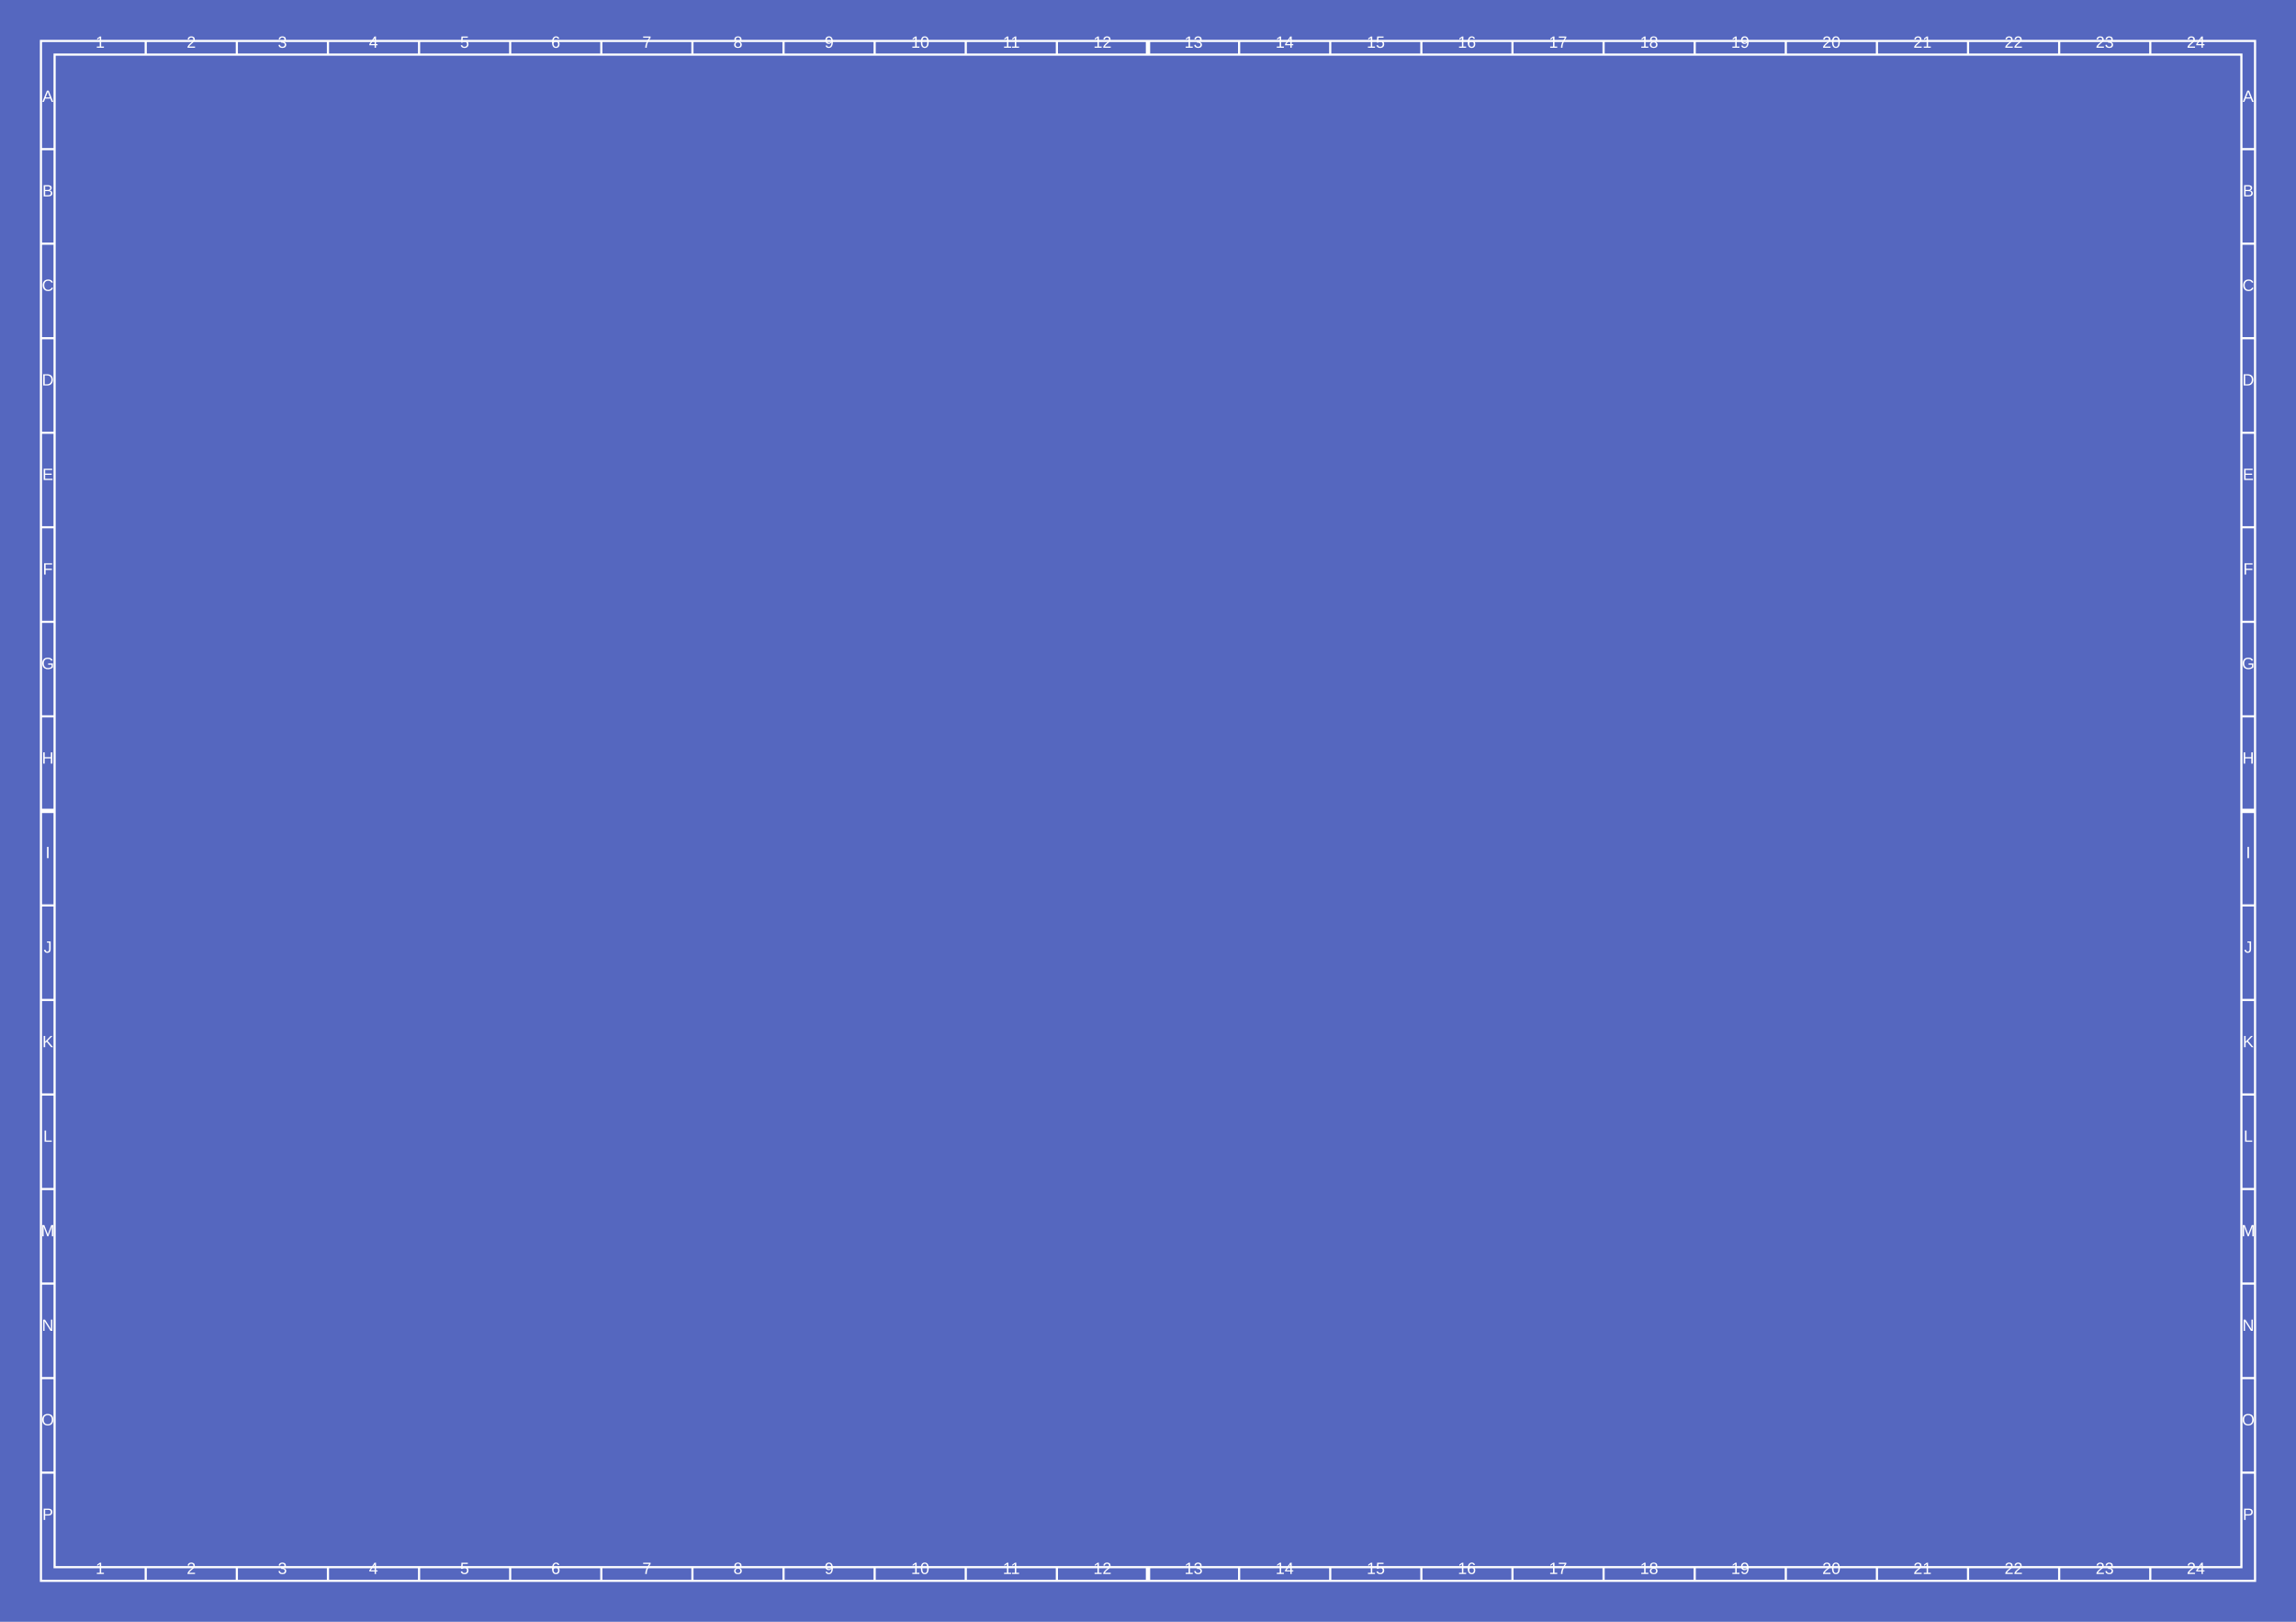
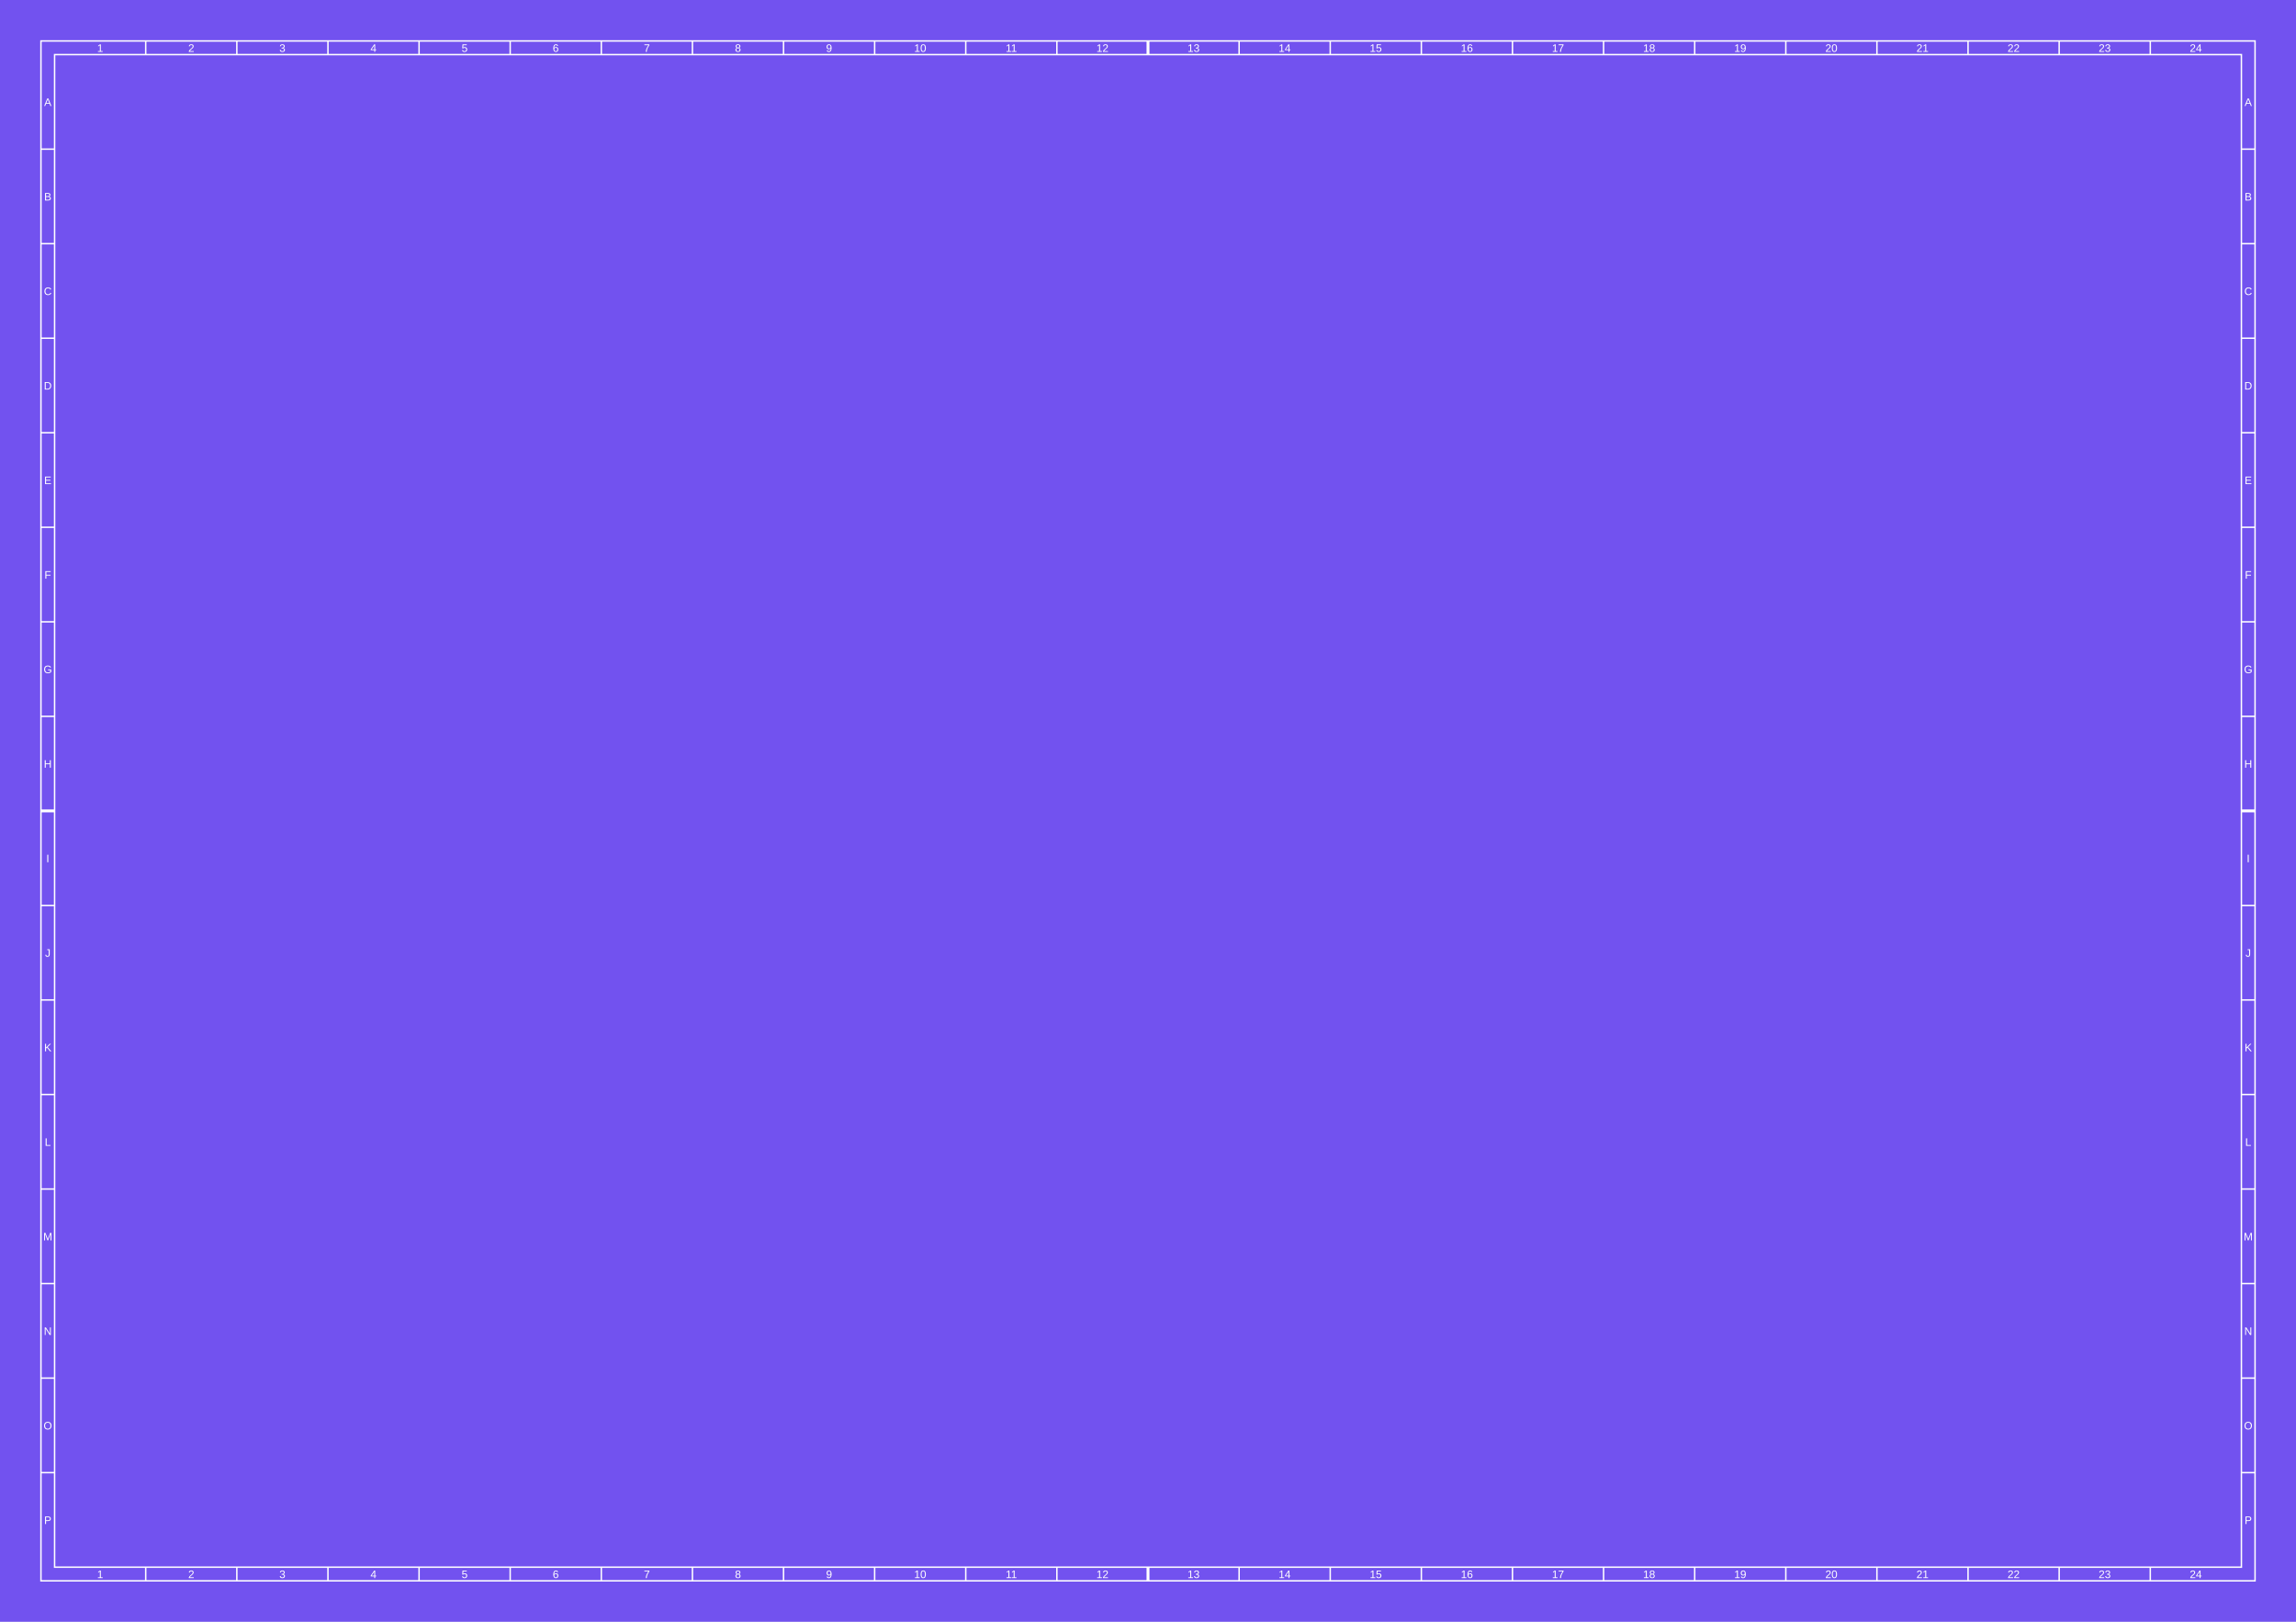
<svg xmlns="http://www.w3.org/2000/svg" baseProfile="tiny" height="594mm" version="1.2" width="841mm">
  <defs />
-   <rect fill="#5567bf" height="594mm" width="841mm" x="0" y="0" />
-   <rect fill="none" height="564mm" stroke="white" stroke-width="3" width="811mm" x="15mm" y="15mm" />
-   <rect fill="none" height="554mm" stroke="white" stroke-width="3" width="801mm" x="20mm" y="20mm" />
-   <line stroke="white" stroke-width="6" x1="15mm" x2="20mm" y1="297mm" y2="297mm" />
-   <line stroke="white" stroke-width="6" x1="826mm" x2="821mm" y1="297mm" y2="297mm" />
-   <line stroke="white" stroke-width="3" x1="15mm" x2="20mm" y1="331.625mm" y2="331.625mm" />
-   <text fill="white" font-family="Arial" font-size="6mm" text-anchor="middle" x="17.5mm" y="314.312mm">I</text>
-   <line stroke="white" stroke-width="3" x1="15mm" x2="20mm" y1="262.375mm" y2="262.375mm" />
-   <text fill="white" font-family="Arial" font-size="6mm" text-anchor="middle" x="17.5mm" y="279.688mm">H</text>
-   <line stroke="white" stroke-width="3" x1="821mm" x2="826mm" y1="331.625mm" y2="331.625mm" />
-   <text fill="white" font-family="Arial" font-size="6mm" text-anchor="middle" x="823.5mm" y="314.312mm">I</text>
-   <line stroke="white" stroke-width="3" x1="821mm" x2="826mm" y1="262.375mm" y2="262.375mm" />
-   <text fill="white" font-family="Arial" font-size="6mm" text-anchor="middle" x="823.5mm" y="279.688mm">H</text>
-   <line stroke="white" stroke-width="3" x1="15mm" x2="20mm" y1="366.25mm" y2="366.25mm" />
-   <text fill="white" font-family="Arial" font-size="6mm" text-anchor="middle" x="17.5mm" y="348.938mm">J</text>
-   <line stroke="white" stroke-width="3" x1="15mm" x2="20mm" y1="227.75mm" y2="227.75mm" />
-   <text fill="white" font-family="Arial" font-size="6mm" text-anchor="middle" x="17.5mm" y="245.062mm">G</text>
-   <line stroke="white" stroke-width="3" x1="821mm" x2="826mm" y1="366.25mm" y2="366.25mm" />
-   <text fill="white" font-family="Arial" font-size="6mm" text-anchor="middle" x="823.5mm" y="348.938mm">J</text>
-   <line stroke="white" stroke-width="3" x1="821mm" x2="826mm" y1="227.75mm" y2="227.75mm" />
-   <text fill="white" font-family="Arial" font-size="6mm" text-anchor="middle" x="823.5mm" y="245.062mm">G</text>
-   <line stroke="white" stroke-width="3" x1="15mm" x2="20mm" y1="400.875mm" y2="400.875mm" />
-   <text fill="white" font-family="Arial" font-size="6mm" text-anchor="middle" x="17.5mm" y="383.562mm">K</text>
-   <line stroke="white" stroke-width="3" x1="15mm" x2="20mm" y1="193.125mm" y2="193.125mm" />
-   <text fill="white" font-family="Arial" font-size="6mm" text-anchor="middle" x="17.5mm" y="210.438mm">F</text>
-   <line stroke="white" stroke-width="3" x1="821mm" x2="826mm" y1="400.875mm" y2="400.875mm" />
-   <text fill="white" font-family="Arial" font-size="6mm" text-anchor="middle" x="823.5mm" y="383.562mm">K</text>
-   <line stroke="white" stroke-width="3" x1="821mm" x2="826mm" y1="193.125mm" y2="193.125mm" />
-   <text fill="white" font-family="Arial" font-size="6mm" text-anchor="middle" x="823.5mm" y="210.438mm">F</text>
-   <line stroke="white" stroke-width="3" x1="15mm" x2="20mm" y1="435.5mm" y2="435.5mm" />
-   <text fill="white" font-family="Arial" font-size="6mm" text-anchor="middle" x="17.5mm" y="418.188mm">L</text>
-   <line stroke="white" stroke-width="3" x1="15mm" x2="20mm" y1="158.5mm" y2="158.5mm" />
-   <text fill="white" font-family="Arial" font-size="6mm" text-anchor="middle" x="17.5mm" y="175.812mm">E</text>
-   <line stroke="white" stroke-width="3" x1="821mm" x2="826mm" y1="435.5mm" y2="435.5mm" />
-   <text fill="white" font-family="Arial" font-size="6mm" text-anchor="middle" x="823.5mm" y="418.188mm">L</text>
-   <line stroke="white" stroke-width="3" x1="821mm" x2="826mm" y1="158.5mm" y2="158.5mm" />
-   <text fill="white" font-family="Arial" font-size="6mm" text-anchor="middle" x="823.5mm" y="175.812mm">E</text>
-   <line stroke="white" stroke-width="3" x1="15mm" x2="20mm" y1="470.125mm" y2="470.125mm" />
-   <text fill="white" font-family="Arial" font-size="6mm" text-anchor="middle" x="17.5mm" y="452.812mm">M</text>
-   <line stroke="white" stroke-width="3" x1="15mm" x2="20mm" y1="123.875mm" y2="123.875mm" />
-   <text fill="white" font-family="Arial" font-size="6mm" text-anchor="middle" x="17.5mm" y="141.188mm">D</text>
-   <line stroke="white" stroke-width="3" x1="821mm" x2="826mm" y1="470.125mm" y2="470.125mm" />
-   <text fill="white" font-family="Arial" font-size="6mm" text-anchor="middle" x="823.5mm" y="452.812mm">M</text>
-   <line stroke="white" stroke-width="3" x1="821mm" x2="826mm" y1="123.875mm" y2="123.875mm" />
-   <text fill="white" font-family="Arial" font-size="6mm" text-anchor="middle" x="823.5mm" y="141.188mm">D</text>
-   <line stroke="white" stroke-width="3" x1="15mm" x2="20mm" y1="504.75mm" y2="504.75mm" />
-   <text fill="white" font-family="Arial" font-size="6mm" text-anchor="middle" x="17.5mm" y="487.438mm">N</text>
-   <line stroke="white" stroke-width="3" x1="15mm" x2="20mm" y1="89.25mm" y2="89.25mm" />
-   <text fill="white" font-family="Arial" font-size="6mm" text-anchor="middle" x="17.5mm" y="106.562mm">C</text>
-   <line stroke="white" stroke-width="3" x1="821mm" x2="826mm" y1="504.75mm" y2="504.75mm" />
-   <text fill="white" font-family="Arial" font-size="6mm" text-anchor="middle" x="823.5mm" y="487.438mm">N</text>
-   <line stroke="white" stroke-width="3" x1="821mm" x2="826mm" y1="89.25mm" y2="89.25mm" />
-   <text fill="white" font-family="Arial" font-size="6mm" text-anchor="middle" x="823.5mm" y="106.562mm">C</text>
-   <line stroke="white" stroke-width="3" x1="15mm" x2="20mm" y1="539.375mm" y2="539.375mm" />
-   <text fill="white" font-family="Arial" font-size="6mm" text-anchor="middle" x="17.5mm" y="522.062mm">O</text>
-   <line stroke="white" stroke-width="3" x1="15mm" x2="20mm" y1="54.625mm" y2="54.625mm" />
-   <text fill="white" font-family="Arial" font-size="6mm" text-anchor="middle" x="17.5mm" y="71.938mm">B</text>
-   <line stroke="white" stroke-width="3" x1="821mm" x2="826mm" y1="539.375mm" y2="539.375mm" />
-   <text fill="white" font-family="Arial" font-size="6mm" text-anchor="middle" x="823.5mm" y="522.062mm">O</text>
-   <line stroke="white" stroke-width="3" x1="821mm" x2="826mm" y1="54.625mm" y2="54.625mm" />
-   <text fill="white" font-family="Arial" font-size="6mm" text-anchor="middle" x="823.5mm" y="71.938mm">B</text>
-   <text fill="white" font-family="Arial" font-size="6mm" text-anchor="middle" x="17.5mm" y="556.688mm">P</text>
-   <text fill="white" font-family="Arial" font-size="6mm" text-anchor="middle" x="823.5mm" y="556.688mm">P</text>
-   <text fill="white" font-family="Arial" font-size="6mm" text-anchor="middle" x="17.5mm" y="37.312mm">A</text>
-   <text fill="white" font-family="Arial" font-size="6mm" text-anchor="middle" x="823.5mm" y="37.312mm">A</text>
-   <line stroke="white" stroke-width="6" x1="420.5mm" x2="420.5mm" y1="15mm" y2="20mm" />
-   <line stroke="white" stroke-width="6" x1="420.5mm" x2="420.5mm" y1="579mm" y2="574mm" />
-   <line stroke="white" stroke-width="3" x1="453.875mm" x2="453.875mm" y1="15mm" y2="20mm" />
-   <text fill="white" font-family="Arial" font-size="6mm" text-anchor="middle" x="437.188mm" y="17.5mm">13</text>
-   <line stroke="white" stroke-width="3" x1="387.125mm" x2="387.125mm" y1="15mm" y2="20mm" />
-   <text fill="white" font-family="Arial" font-size="6mm" text-anchor="middle" x="403.812mm" y="17.5mm">12</text>
-   <line stroke="white" stroke-width="3" x1="453.875mm" x2="453.875mm" y1="574mm" y2="579mm" />
-   <text fill="white" font-family="Arial" font-size="6mm" text-anchor="middle" x="437.188mm" y="576.5mm">13</text>
-   <line stroke="white" stroke-width="3" x1="387.125mm" x2="387.125mm" y1="574mm" y2="579mm" />
-   <text fill="white" font-family="Arial" font-size="6mm" text-anchor="middle" x="403.812mm" y="576.5mm">12</text>
-   <line stroke="white" stroke-width="3" x1="487.25mm" x2="487.25mm" y1="15mm" y2="20mm" />
-   <text fill="white" font-family="Arial" font-size="6mm" text-anchor="middle" x="470.562mm" y="17.5mm">14</text>
-   <line stroke="white" stroke-width="3" x1="353.75mm" x2="353.75mm" y1="15mm" y2="20mm" />
-   <text fill="white" font-family="Arial" font-size="6mm" text-anchor="middle" x="370.438mm" y="17.5mm">11</text>
-   <line stroke="white" stroke-width="3" x1="487.25mm" x2="487.25mm" y1="574mm" y2="579mm" />
-   <text fill="white" font-family="Arial" font-size="6mm" text-anchor="middle" x="470.562mm" y="576.5mm">14</text>
-   <line stroke="white" stroke-width="3" x1="353.75mm" x2="353.75mm" y1="574mm" y2="579mm" />
-   <text fill="white" font-family="Arial" font-size="6mm" text-anchor="middle" x="370.438mm" y="576.5mm">11</text>
-   <line stroke="white" stroke-width="3" x1="520.625mm" x2="520.625mm" y1="15mm" y2="20mm" />
-   <text fill="white" font-family="Arial" font-size="6mm" text-anchor="middle" x="503.938mm" y="17.5mm">15</text>
-   <line stroke="white" stroke-width="3" x1="320.375mm" x2="320.375mm" y1="15mm" y2="20mm" />
-   <text fill="white" font-family="Arial" font-size="6mm" text-anchor="middle" x="337.062mm" y="17.5mm">10</text>
-   <line stroke="white" stroke-width="3" x1="520.625mm" x2="520.625mm" y1="574mm" y2="579mm" />
-   <text fill="white" font-family="Arial" font-size="6mm" text-anchor="middle" x="503.938mm" y="576.5mm">15</text>
-   <line stroke="white" stroke-width="3" x1="320.375mm" x2="320.375mm" y1="574mm" y2="579mm" />
-   <text fill="white" font-family="Arial" font-size="6mm" text-anchor="middle" x="337.062mm" y="576.5mm">10</text>
-   <line stroke="white" stroke-width="3" x1="554mm" x2="554mm" y1="15mm" y2="20mm" />
-   <text fill="white" font-family="Arial" font-size="6mm" text-anchor="middle" x="537.312mm" y="17.5mm">16</text>
-   <line stroke="white" stroke-width="3" x1="287mm" x2="287mm" y1="15mm" y2="20mm" />
-   <text fill="white" font-family="Arial" font-size="6mm" text-anchor="middle" x="303.688mm" y="17.5mm">9</text>
-   <line stroke="white" stroke-width="3" x1="554mm" x2="554mm" y1="574mm" y2="579mm" />
-   <text fill="white" font-family="Arial" font-size="6mm" text-anchor="middle" x="537.312mm" y="576.5mm">16</text>
-   <line stroke="white" stroke-width="3" x1="287mm" x2="287mm" y1="574mm" y2="579mm" />
-   <text fill="white" font-family="Arial" font-size="6mm" text-anchor="middle" x="303.688mm" y="576.5mm">9</text>
-   <line stroke="white" stroke-width="3" x1="587.375mm" x2="587.375mm" y1="15mm" y2="20mm" />
-   <text fill="white" font-family="Arial" font-size="6mm" text-anchor="middle" x="570.688mm" y="17.5mm">17</text>
-   <line stroke="white" stroke-width="3" x1="253.625mm" x2="253.625mm" y1="15mm" y2="20mm" />
-   <text fill="white" font-family="Arial" font-size="6mm" text-anchor="middle" x="270.312mm" y="17.5mm">8</text>
-   <line stroke="white" stroke-width="3" x1="587.375mm" x2="587.375mm" y1="574mm" y2="579mm" />
-   <text fill="white" font-family="Arial" font-size="6mm" text-anchor="middle" x="570.688mm" y="576.5mm">17</text>
-   <line stroke="white" stroke-width="3" x1="253.625mm" x2="253.625mm" y1="574mm" y2="579mm" />
-   <text fill="white" font-family="Arial" font-size="6mm" text-anchor="middle" x="270.312mm" y="576.5mm">8</text>
-   <line stroke="white" stroke-width="3" x1="620.75mm" x2="620.75mm" y1="15mm" y2="20mm" />
-   <text fill="white" font-family="Arial" font-size="6mm" text-anchor="middle" x="604.062mm" y="17.5mm">18</text>
-   <line stroke="white" stroke-width="3" x1="220.25mm" x2="220.25mm" y1="15mm" y2="20mm" />
-   <text fill="white" font-family="Arial" font-size="6mm" text-anchor="middle" x="236.938mm" y="17.5mm">7</text>
-   <line stroke="white" stroke-width="3" x1="620.75mm" x2="620.75mm" y1="574mm" y2="579mm" />
-   <text fill="white" font-family="Arial" font-size="6mm" text-anchor="middle" x="604.062mm" y="576.5mm">18</text>
-   <line stroke="white" stroke-width="3" x1="220.25mm" x2="220.25mm" y1="574mm" y2="579mm" />
-   <text fill="white" font-family="Arial" font-size="6mm" text-anchor="middle" x="236.938mm" y="576.5mm">7</text>
-   <line stroke="white" stroke-width="3" x1="654.125mm" x2="654.125mm" y1="15mm" y2="20mm" />
-   <text fill="white" font-family="Arial" font-size="6mm" text-anchor="middle" x="637.438mm" y="17.5mm">19</text>
-   <line stroke="white" stroke-width="3" x1="186.875mm" x2="186.875mm" y1="15mm" y2="20mm" />
-   <text fill="white" font-family="Arial" font-size="6mm" text-anchor="middle" x="203.562mm" y="17.5mm">6</text>
-   <line stroke="white" stroke-width="3" x1="654.125mm" x2="654.125mm" y1="574mm" y2="579mm" />
-   <text fill="white" font-family="Arial" font-size="6mm" text-anchor="middle" x="637.438mm" y="576.5mm">19</text>
-   <line stroke="white" stroke-width="3" x1="186.875mm" x2="186.875mm" y1="574mm" y2="579mm" />
-   <text fill="white" font-family="Arial" font-size="6mm" text-anchor="middle" x="203.562mm" y="576.5mm">6</text>
-   <line stroke="white" stroke-width="3" x1="687.5mm" x2="687.5mm" y1="15mm" y2="20mm" />
-   <text fill="white" font-family="Arial" font-size="6mm" text-anchor="middle" x="670.812mm" y="17.5mm">20</text>
-   <line stroke="white" stroke-width="3" x1="153.5mm" x2="153.5mm" y1="15mm" y2="20mm" />
-   <text fill="white" font-family="Arial" font-size="6mm" text-anchor="middle" x="170.188mm" y="17.5mm">5</text>
-   <line stroke="white" stroke-width="3" x1="687.5mm" x2="687.5mm" y1="574mm" y2="579mm" />
-   <text fill="white" font-family="Arial" font-size="6mm" text-anchor="middle" x="670.812mm" y="576.5mm">20</text>
-   <line stroke="white" stroke-width="3" x1="153.5mm" x2="153.5mm" y1="574mm" y2="579mm" />
-   <text fill="white" font-family="Arial" font-size="6mm" text-anchor="middle" x="170.188mm" y="576.5mm">5</text>
-   <line stroke="white" stroke-width="3" x1="720.875mm" x2="720.875mm" y1="15mm" y2="20mm" />
-   <text fill="white" font-family="Arial" font-size="6mm" text-anchor="middle" x="704.188mm" y="17.5mm">21</text>
-   <line stroke="white" stroke-width="3" x1="120.125mm" x2="120.125mm" y1="15mm" y2="20mm" />
-   <text fill="white" font-family="Arial" font-size="6mm" text-anchor="middle" x="136.812mm" y="17.5mm">4</text>
-   <line stroke="white" stroke-width="3" x1="720.875mm" x2="720.875mm" y1="574mm" y2="579mm" />
-   <text fill="white" font-family="Arial" font-size="6mm" text-anchor="middle" x="704.188mm" y="576.5mm">21</text>
-   <line stroke="white" stroke-width="3" x1="120.125mm" x2="120.125mm" y1="574mm" y2="579mm" />
-   <text fill="white" font-family="Arial" font-size="6mm" text-anchor="middle" x="136.812mm" y="576.5mm">4</text>
-   <line stroke="white" stroke-width="3" x1="754.25mm" x2="754.25mm" y1="15mm" y2="20mm" />
-   <text fill="white" font-family="Arial" font-size="6mm" text-anchor="middle" x="737.562mm" y="17.5mm">22</text>
-   <line stroke="white" stroke-width="3" x1="86.75mm" x2="86.75mm" y1="15mm" y2="20mm" />
-   <text fill="white" font-family="Arial" font-size="6mm" text-anchor="middle" x="103.438mm" y="17.5mm">3</text>
-   <line stroke="white" stroke-width="3" x1="754.25mm" x2="754.25mm" y1="574mm" y2="579mm" />
-   <text fill="white" font-family="Arial" font-size="6mm" text-anchor="middle" x="737.562mm" y="576.5mm">22</text>
-   <line stroke="white" stroke-width="3" x1="86.75mm" x2="86.75mm" y1="574mm" y2="579mm" />
-   <text fill="white" font-family="Arial" font-size="6mm" text-anchor="middle" x="103.438mm" y="576.5mm">3</text>
-   <line stroke="white" stroke-width="3" x1="787.625mm" x2="787.625mm" y1="15mm" y2="20mm" />
-   <text fill="white" font-family="Arial" font-size="6mm" text-anchor="middle" x="770.938mm" y="17.5mm">23</text>
-   <line stroke="white" stroke-width="3" x1="53.375mm" x2="53.375mm" y1="15mm" y2="20mm" />
-   <text fill="white" font-family="Arial" font-size="6mm" text-anchor="middle" x="70.062mm" y="17.5mm">2</text>
-   <line stroke="white" stroke-width="3" x1="787.625mm" x2="787.625mm" y1="574mm" y2="579mm" />
-   <text fill="white" font-family="Arial" font-size="6mm" text-anchor="middle" x="770.938mm" y="576.5mm">23</text>
-   <line stroke="white" stroke-width="3" x1="53.375mm" x2="53.375mm" y1="574mm" y2="579mm" />
-   <text fill="white" font-family="Arial" font-size="6mm" text-anchor="middle" x="70.062mm" y="576.5mm">2</text>
-   <text fill="white" font-family="Arial" font-size="6mm" text-anchor="middle" x="804.312mm" y="17.5mm">24</text>
-   <text fill="white" font-family="Arial" font-size="6mm" text-anchor="middle" x="804.312mm" y="576.5mm">24</text>
-   <text fill="white" font-family="Arial" font-size="6mm" text-anchor="middle" x="36.688mm" y="576.5mm">1</text>
-   <text fill="white" font-family="Arial" font-size="6mm" text-anchor="middle" x="36.688mm" y="17.5mm">1</text>
+   <rect fill="#7252ef" height="594mm" width="841mm" x="0" y="0" />
+   <rect fill="none" height="564mm" stroke="white" stroke-width="2" width="811mm" x="15mm" y="15mm" />
+   <rect fill="none" height="554mm" stroke="white" stroke-width="2" width="801mm" x="20mm" y="20mm" />
+   <line stroke="white" stroke-width="4" x1="15mm" x2="20mm" y1="297mm" y2="297mm" />
+   <line stroke="white" stroke-width="4" x1="826mm" x2="821mm" y1="297mm" y2="297mm" />
+   <line stroke="white" stroke-width="2" x1="15mm" x2="20mm" y1="331.625mm" y2="331.625mm" />
+   <text fill="white" font-family="Arial" font-size="4mm" text-anchor="middle" x="17.5mm" y="315.812mm">I</text>
+   <line stroke="white" stroke-width="2" x1="15mm" x2="20mm" y1="262.375mm" y2="262.375mm" />
+   <text fill="white" font-family="Arial" font-size="4mm" text-anchor="middle" x="17.5mm" y="281.188mm">H</text>
+   <line stroke="white" stroke-width="2" x1="821mm" x2="826mm" y1="331.625mm" y2="331.625mm" />
+   <text fill="white" font-family="Arial" font-size="4mm" text-anchor="middle" x="823.5mm" y="315.812mm">I</text>
+   <line stroke="white" stroke-width="2" x1="821mm" x2="826mm" y1="262.375mm" y2="262.375mm" />
+   <text fill="white" font-family="Arial" font-size="4mm" text-anchor="middle" x="823.5mm" y="281.188mm">H</text>
+   <line stroke="white" stroke-width="2" x1="15mm" x2="20mm" y1="366.25mm" y2="366.25mm" />
+   <text fill="white" font-family="Arial" font-size="4mm" text-anchor="middle" x="17.5mm" y="350.438mm">J</text>
+   <line stroke="white" stroke-width="2" x1="15mm" x2="20mm" y1="227.75mm" y2="227.75mm" />
+   <text fill="white" font-family="Arial" font-size="4mm" text-anchor="middle" x="17.5mm" y="246.562mm">G</text>
+   <line stroke="white" stroke-width="2" x1="821mm" x2="826mm" y1="366.25mm" y2="366.25mm" />
+   <text fill="white" font-family="Arial" font-size="4mm" text-anchor="middle" x="823.5mm" y="350.438mm">J</text>
+   <line stroke="white" stroke-width="2" x1="821mm" x2="826mm" y1="227.75mm" y2="227.75mm" />
+   <text fill="white" font-family="Arial" font-size="4mm" text-anchor="middle" x="823.5mm" y="246.562mm">G</text>
+   <line stroke="white" stroke-width="2" x1="15mm" x2="20mm" y1="400.875mm" y2="400.875mm" />
+   <text fill="white" font-family="Arial" font-size="4mm" text-anchor="middle" x="17.5mm" y="385.062mm">K</text>
+   <line stroke="white" stroke-width="2" x1="15mm" x2="20mm" y1="193.125mm" y2="193.125mm" />
+   <text fill="white" font-family="Arial" font-size="4mm" text-anchor="middle" x="17.5mm" y="211.938mm">F</text>
+   <line stroke="white" stroke-width="2" x1="821mm" x2="826mm" y1="400.875mm" y2="400.875mm" />
+   <text fill="white" font-family="Arial" font-size="4mm" text-anchor="middle" x="823.5mm" y="385.062mm">K</text>
+   <line stroke="white" stroke-width="2" x1="821mm" x2="826mm" y1="193.125mm" y2="193.125mm" />
+   <text fill="white" font-family="Arial" font-size="4mm" text-anchor="middle" x="823.5mm" y="211.938mm">F</text>
+   <line stroke="white" stroke-width="2" x1="15mm" x2="20mm" y1="435.5mm" y2="435.5mm" />
+   <text fill="white" font-family="Arial" font-size="4mm" text-anchor="middle" x="17.5mm" y="419.688mm">L</text>
+   <line stroke="white" stroke-width="2" x1="15mm" x2="20mm" y1="158.5mm" y2="158.5mm" />
+   <text fill="white" font-family="Arial" font-size="4mm" text-anchor="middle" x="17.5mm" y="177.312mm">E</text>
+   <line stroke="white" stroke-width="2" x1="821mm" x2="826mm" y1="435.5mm" y2="435.5mm" />
+   <text fill="white" font-family="Arial" font-size="4mm" text-anchor="middle" x="823.5mm" y="419.688mm">L</text>
+   <line stroke="white" stroke-width="2" x1="821mm" x2="826mm" y1="158.5mm" y2="158.5mm" />
+   <text fill="white" font-family="Arial" font-size="4mm" text-anchor="middle" x="823.5mm" y="177.312mm">E</text>
+   <line stroke="white" stroke-width="2" x1="15mm" x2="20mm" y1="470.125mm" y2="470.125mm" />
+   <text fill="white" font-family="Arial" font-size="4mm" text-anchor="middle" x="17.5mm" y="454.312mm">M</text>
+   <line stroke="white" stroke-width="2" x1="15mm" x2="20mm" y1="123.875mm" y2="123.875mm" />
+   <text fill="white" font-family="Arial" font-size="4mm" text-anchor="middle" x="17.5mm" y="142.688mm">D</text>
+   <line stroke="white" stroke-width="2" x1="821mm" x2="826mm" y1="470.125mm" y2="470.125mm" />
+   <text fill="white" font-family="Arial" font-size="4mm" text-anchor="middle" x="823.5mm" y="454.312mm">M</text>
+   <line stroke="white" stroke-width="2" x1="821mm" x2="826mm" y1="123.875mm" y2="123.875mm" />
+   <text fill="white" font-family="Arial" font-size="4mm" text-anchor="middle" x="823.5mm" y="142.688mm">D</text>
+   <line stroke="white" stroke-width="2" x1="15mm" x2="20mm" y1="504.75mm" y2="504.75mm" />
+   <text fill="white" font-family="Arial" font-size="4mm" text-anchor="middle" x="17.5mm" y="488.938mm">N</text>
+   <line stroke="white" stroke-width="2" x1="15mm" x2="20mm" y1="89.25mm" y2="89.25mm" />
+   <text fill="white" font-family="Arial" font-size="4mm" text-anchor="middle" x="17.5mm" y="108.062mm">C</text>
+   <line stroke="white" stroke-width="2" x1="821mm" x2="826mm" y1="504.75mm" y2="504.75mm" />
+   <text fill="white" font-family="Arial" font-size="4mm" text-anchor="middle" x="823.5mm" y="488.938mm">N</text>
+   <line stroke="white" stroke-width="2" x1="821mm" x2="826mm" y1="89.25mm" y2="89.25mm" />
+   <text fill="white" font-family="Arial" font-size="4mm" text-anchor="middle" x="823.5mm" y="108.062mm">C</text>
+   <line stroke="white" stroke-width="2" x1="15mm" x2="20mm" y1="539.375mm" y2="539.375mm" />
+   <text fill="white" font-family="Arial" font-size="4mm" text-anchor="middle" x="17.5mm" y="523.562mm">O</text>
+   <line stroke="white" stroke-width="2" x1="15mm" x2="20mm" y1="54.625mm" y2="54.625mm" />
+   <text fill="white" font-family="Arial" font-size="4mm" text-anchor="middle" x="17.5mm" y="73.438mm">B</text>
+   <line stroke="white" stroke-width="2" x1="821mm" x2="826mm" y1="539.375mm" y2="539.375mm" />
+   <text fill="white" font-family="Arial" font-size="4mm" text-anchor="middle" x="823.5mm" y="523.562mm">O</text>
+   <line stroke="white" stroke-width="2" x1="821mm" x2="826mm" y1="54.625mm" y2="54.625mm" />
+   <text fill="white" font-family="Arial" font-size="4mm" text-anchor="middle" x="823.5mm" y="73.438mm">B</text>
+   <text fill="white" font-family="Arial" font-size="4mm" text-anchor="middle" x="17.5mm" y="558.188mm">P</text>
+   <text fill="white" font-family="Arial" font-size="4mm" text-anchor="middle" x="823.5mm" y="558.188mm">P</text>
+   <text fill="white" font-family="Arial" font-size="4mm" text-anchor="middle" x="17.5mm" y="38.812mm">A</text>
+   <text fill="white" font-family="Arial" font-size="4mm" text-anchor="middle" x="823.5mm" y="38.812mm">A</text>
+   <line stroke="white" stroke-width="4" x1="420.5mm" x2="420.5mm" y1="15mm" y2="20mm" />
+   <line stroke="white" stroke-width="4" x1="420.5mm" x2="420.5mm" y1="579mm" y2="574mm" />
+   <line stroke="white" stroke-width="2" x1="453.875mm" x2="453.875mm" y1="15mm" y2="20mm" />
+   <text fill="white" font-family="Arial" font-size="4mm" text-anchor="middle" x="437.188mm" y="19mm">13</text>
+   <line stroke="white" stroke-width="2" x1="387.125mm" x2="387.125mm" y1="15mm" y2="20mm" />
+   <text fill="white" font-family="Arial" font-size="4mm" text-anchor="middle" x="403.812mm" y="19mm">12</text>
+   <line stroke="white" stroke-width="2" x1="453.875mm" x2="453.875mm" y1="574mm" y2="579mm" />
+   <text fill="white" font-family="Arial" font-size="4mm" text-anchor="middle" x="437.188mm" y="578mm">13</text>
+   <line stroke="white" stroke-width="2" x1="387.125mm" x2="387.125mm" y1="574mm" y2="579mm" />
+   <text fill="white" font-family="Arial" font-size="4mm" text-anchor="middle" x="403.812mm" y="578mm">12</text>
+   <line stroke="white" stroke-width="2" x1="487.25mm" x2="487.25mm" y1="15mm" y2="20mm" />
+   <text fill="white" font-family="Arial" font-size="4mm" text-anchor="middle" x="470.562mm" y="19mm">14</text>
+   <line stroke="white" stroke-width="2" x1="353.75mm" x2="353.75mm" y1="15mm" y2="20mm" />
+   <text fill="white" font-family="Arial" font-size="4mm" text-anchor="middle" x="370.438mm" y="19mm">11</text>
+   <line stroke="white" stroke-width="2" x1="487.25mm" x2="487.25mm" y1="574mm" y2="579mm" />
+   <text fill="white" font-family="Arial" font-size="4mm" text-anchor="middle" x="470.562mm" y="578mm">14</text>
+   <line stroke="white" stroke-width="2" x1="353.75mm" x2="353.75mm" y1="574mm" y2="579mm" />
+   <text fill="white" font-family="Arial" font-size="4mm" text-anchor="middle" x="370.438mm" y="578mm">11</text>
+   <line stroke="white" stroke-width="2" x1="520.625mm" x2="520.625mm" y1="15mm" y2="20mm" />
+   <text fill="white" font-family="Arial" font-size="4mm" text-anchor="middle" x="503.938mm" y="19mm">15</text>
+   <line stroke="white" stroke-width="2" x1="320.375mm" x2="320.375mm" y1="15mm" y2="20mm" />
+   <text fill="white" font-family="Arial" font-size="4mm" text-anchor="middle" x="337.062mm" y="19mm">10</text>
+   <line stroke="white" stroke-width="2" x1="520.625mm" x2="520.625mm" y1="574mm" y2="579mm" />
+   <text fill="white" font-family="Arial" font-size="4mm" text-anchor="middle" x="503.938mm" y="578mm">15</text>
+   <line stroke="white" stroke-width="2" x1="320.375mm" x2="320.375mm" y1="574mm" y2="579mm" />
+   <text fill="white" font-family="Arial" font-size="4mm" text-anchor="middle" x="337.062mm" y="578mm">10</text>
+   <line stroke="white" stroke-width="2" x1="554mm" x2="554mm" y1="15mm" y2="20mm" />
+   <text fill="white" font-family="Arial" font-size="4mm" text-anchor="middle" x="537.312mm" y="19mm">16</text>
+   <line stroke="white" stroke-width="2" x1="287mm" x2="287mm" y1="15mm" y2="20mm" />
+   <text fill="white" font-family="Arial" font-size="4mm" text-anchor="middle" x="303.688mm" y="19mm">9</text>
+   <line stroke="white" stroke-width="2" x1="554mm" x2="554mm" y1="574mm" y2="579mm" />
+   <text fill="white" font-family="Arial" font-size="4mm" text-anchor="middle" x="537.312mm" y="578mm">16</text>
+   <line stroke="white" stroke-width="2" x1="287mm" x2="287mm" y1="574mm" y2="579mm" />
+   <text fill="white" font-family="Arial" font-size="4mm" text-anchor="middle" x="303.688mm" y="578mm">9</text>
+   <line stroke="white" stroke-width="2" x1="587.375mm" x2="587.375mm" y1="15mm" y2="20mm" />
+   <text fill="white" font-family="Arial" font-size="4mm" text-anchor="middle" x="570.688mm" y="19mm">17</text>
+   <line stroke="white" stroke-width="2" x1="253.625mm" x2="253.625mm" y1="15mm" y2="20mm" />
+   <text fill="white" font-family="Arial" font-size="4mm" text-anchor="middle" x="270.312mm" y="19mm">8</text>
+   <line stroke="white" stroke-width="2" x1="587.375mm" x2="587.375mm" y1="574mm" y2="579mm" />
+   <text fill="white" font-family="Arial" font-size="4mm" text-anchor="middle" x="570.688mm" y="578mm">17</text>
+   <line stroke="white" stroke-width="2" x1="253.625mm" x2="253.625mm" y1="574mm" y2="579mm" />
+   <text fill="white" font-family="Arial" font-size="4mm" text-anchor="middle" x="270.312mm" y="578mm">8</text>
+   <line stroke="white" stroke-width="2" x1="620.75mm" x2="620.75mm" y1="15mm" y2="20mm" />
+   <text fill="white" font-family="Arial" font-size="4mm" text-anchor="middle" x="604.062mm" y="19mm">18</text>
+   <line stroke="white" stroke-width="2" x1="220.25mm" x2="220.25mm" y1="15mm" y2="20mm" />
+   <text fill="white" font-family="Arial" font-size="4mm" text-anchor="middle" x="236.938mm" y="19mm">7</text>
+   <line stroke="white" stroke-width="2" x1="620.75mm" x2="620.75mm" y1="574mm" y2="579mm" />
+   <text fill="white" font-family="Arial" font-size="4mm" text-anchor="middle" x="604.062mm" y="578mm">18</text>
+   <line stroke="white" stroke-width="2" x1="220.25mm" x2="220.25mm" y1="574mm" y2="579mm" />
+   <text fill="white" font-family="Arial" font-size="4mm" text-anchor="middle" x="236.938mm" y="578mm">7</text>
+   <line stroke="white" stroke-width="2" x1="654.125mm" x2="654.125mm" y1="15mm" y2="20mm" />
+   <text fill="white" font-family="Arial" font-size="4mm" text-anchor="middle" x="637.438mm" y="19mm">19</text>
+   <line stroke="white" stroke-width="2" x1="186.875mm" x2="186.875mm" y1="15mm" y2="20mm" />
+   <text fill="white" font-family="Arial" font-size="4mm" text-anchor="middle" x="203.562mm" y="19mm">6</text>
+   <line stroke="white" stroke-width="2" x1="654.125mm" x2="654.125mm" y1="574mm" y2="579mm" />
+   <text fill="white" font-family="Arial" font-size="4mm" text-anchor="middle" x="637.438mm" y="578mm">19</text>
+   <line stroke="white" stroke-width="2" x1="186.875mm" x2="186.875mm" y1="574mm" y2="579mm" />
+   <text fill="white" font-family="Arial" font-size="4mm" text-anchor="middle" x="203.562mm" y="578mm">6</text>
+   <line stroke="white" stroke-width="2" x1="687.5mm" x2="687.5mm" y1="15mm" y2="20mm" />
+   <text fill="white" font-family="Arial" font-size="4mm" text-anchor="middle" x="670.812mm" y="19mm">20</text>
+   <line stroke="white" stroke-width="2" x1="153.5mm" x2="153.5mm" y1="15mm" y2="20mm" />
+   <text fill="white" font-family="Arial" font-size="4mm" text-anchor="middle" x="170.188mm" y="19mm">5</text>
+   <line stroke="white" stroke-width="2" x1="687.5mm" x2="687.5mm" y1="574mm" y2="579mm" />
+   <text fill="white" font-family="Arial" font-size="4mm" text-anchor="middle" x="670.812mm" y="578mm">20</text>
+   <line stroke="white" stroke-width="2" x1="153.5mm" x2="153.5mm" y1="574mm" y2="579mm" />
+   <text fill="white" font-family="Arial" font-size="4mm" text-anchor="middle" x="170.188mm" y="578mm">5</text>
+   <line stroke="white" stroke-width="2" x1="720.875mm" x2="720.875mm" y1="15mm" y2="20mm" />
+   <text fill="white" font-family="Arial" font-size="4mm" text-anchor="middle" x="704.188mm" y="19mm">21</text>
+   <line stroke="white" stroke-width="2" x1="120.125mm" x2="120.125mm" y1="15mm" y2="20mm" />
+   <text fill="white" font-family="Arial" font-size="4mm" text-anchor="middle" x="136.812mm" y="19mm">4</text>
+   <line stroke="white" stroke-width="2" x1="720.875mm" x2="720.875mm" y1="574mm" y2="579mm" />
+   <text fill="white" font-family="Arial" font-size="4mm" text-anchor="middle" x="704.188mm" y="578mm">21</text>
+   <line stroke="white" stroke-width="2" x1="120.125mm" x2="120.125mm" y1="574mm" y2="579mm" />
+   <text fill="white" font-family="Arial" font-size="4mm" text-anchor="middle" x="136.812mm" y="578mm">4</text>
+   <line stroke="white" stroke-width="2" x1="754.25mm" x2="754.25mm" y1="15mm" y2="20mm" />
+   <text fill="white" font-family="Arial" font-size="4mm" text-anchor="middle" x="737.562mm" y="19mm">22</text>
+   <line stroke="white" stroke-width="2" x1="86.75mm" x2="86.75mm" y1="15mm" y2="20mm" />
+   <text fill="white" font-family="Arial" font-size="4mm" text-anchor="middle" x="103.438mm" y="19mm">3</text>
+   <line stroke="white" stroke-width="2" x1="754.25mm" x2="754.25mm" y1="574mm" y2="579mm" />
+   <text fill="white" font-family="Arial" font-size="4mm" text-anchor="middle" x="737.562mm" y="578mm">22</text>
+   <line stroke="white" stroke-width="2" x1="86.75mm" x2="86.75mm" y1="574mm" y2="579mm" />
+   <text fill="white" font-family="Arial" font-size="4mm" text-anchor="middle" x="103.438mm" y="578mm">3</text>
+   <line stroke="white" stroke-width="2" x1="787.625mm" x2="787.625mm" y1="15mm" y2="20mm" />
+   <text fill="white" font-family="Arial" font-size="4mm" text-anchor="middle" x="770.938mm" y="19mm">23</text>
+   <line stroke="white" stroke-width="2" x1="53.375mm" x2="53.375mm" y1="15mm" y2="20mm" />
+   <text fill="white" font-family="Arial" font-size="4mm" text-anchor="middle" x="70.062mm" y="19mm">2</text>
+   <line stroke="white" stroke-width="2" x1="787.625mm" x2="787.625mm" y1="574mm" y2="579mm" />
+   <text fill="white" font-family="Arial" font-size="4mm" text-anchor="middle" x="770.938mm" y="578mm">23</text>
+   <line stroke="white" stroke-width="2" x1="53.375mm" x2="53.375mm" y1="574mm" y2="579mm" />
+   <text fill="white" font-family="Arial" font-size="4mm" text-anchor="middle" x="70.062mm" y="578mm">2</text>
+   <text fill="white" font-family="Arial" font-size="4mm" text-anchor="middle" x="804.312mm" y="19mm">24</text>
+   <text fill="white" font-family="Arial" font-size="4mm" text-anchor="middle" x="804.312mm" y="578mm">24</text>
+   <text fill="white" font-family="Arial" font-size="4mm" text-anchor="middle" x="36.688mm" y="578mm">1</text>
+   <text fill="white" font-family="Arial" font-size="4mm" text-anchor="middle" x="36.688mm" y="19mm">1</text>
</svg>
